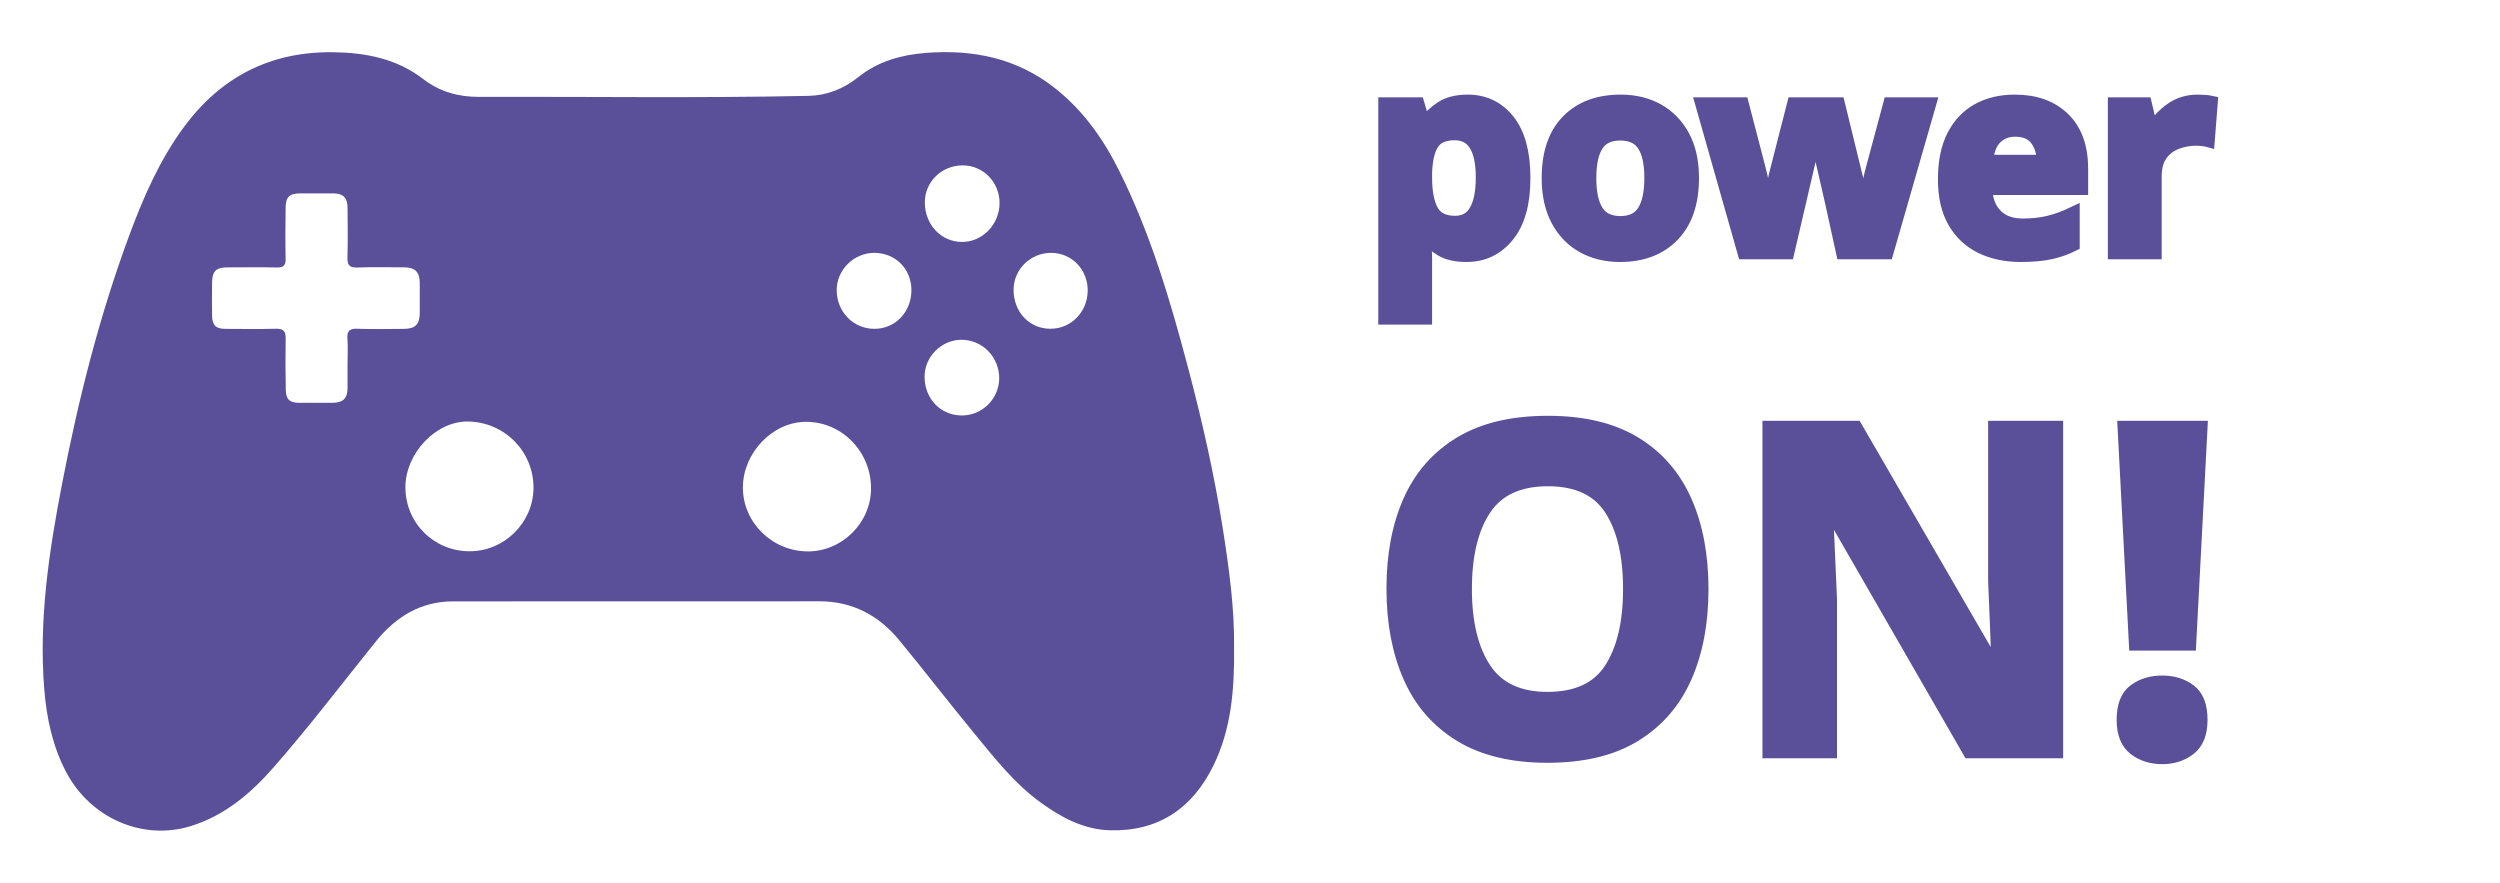
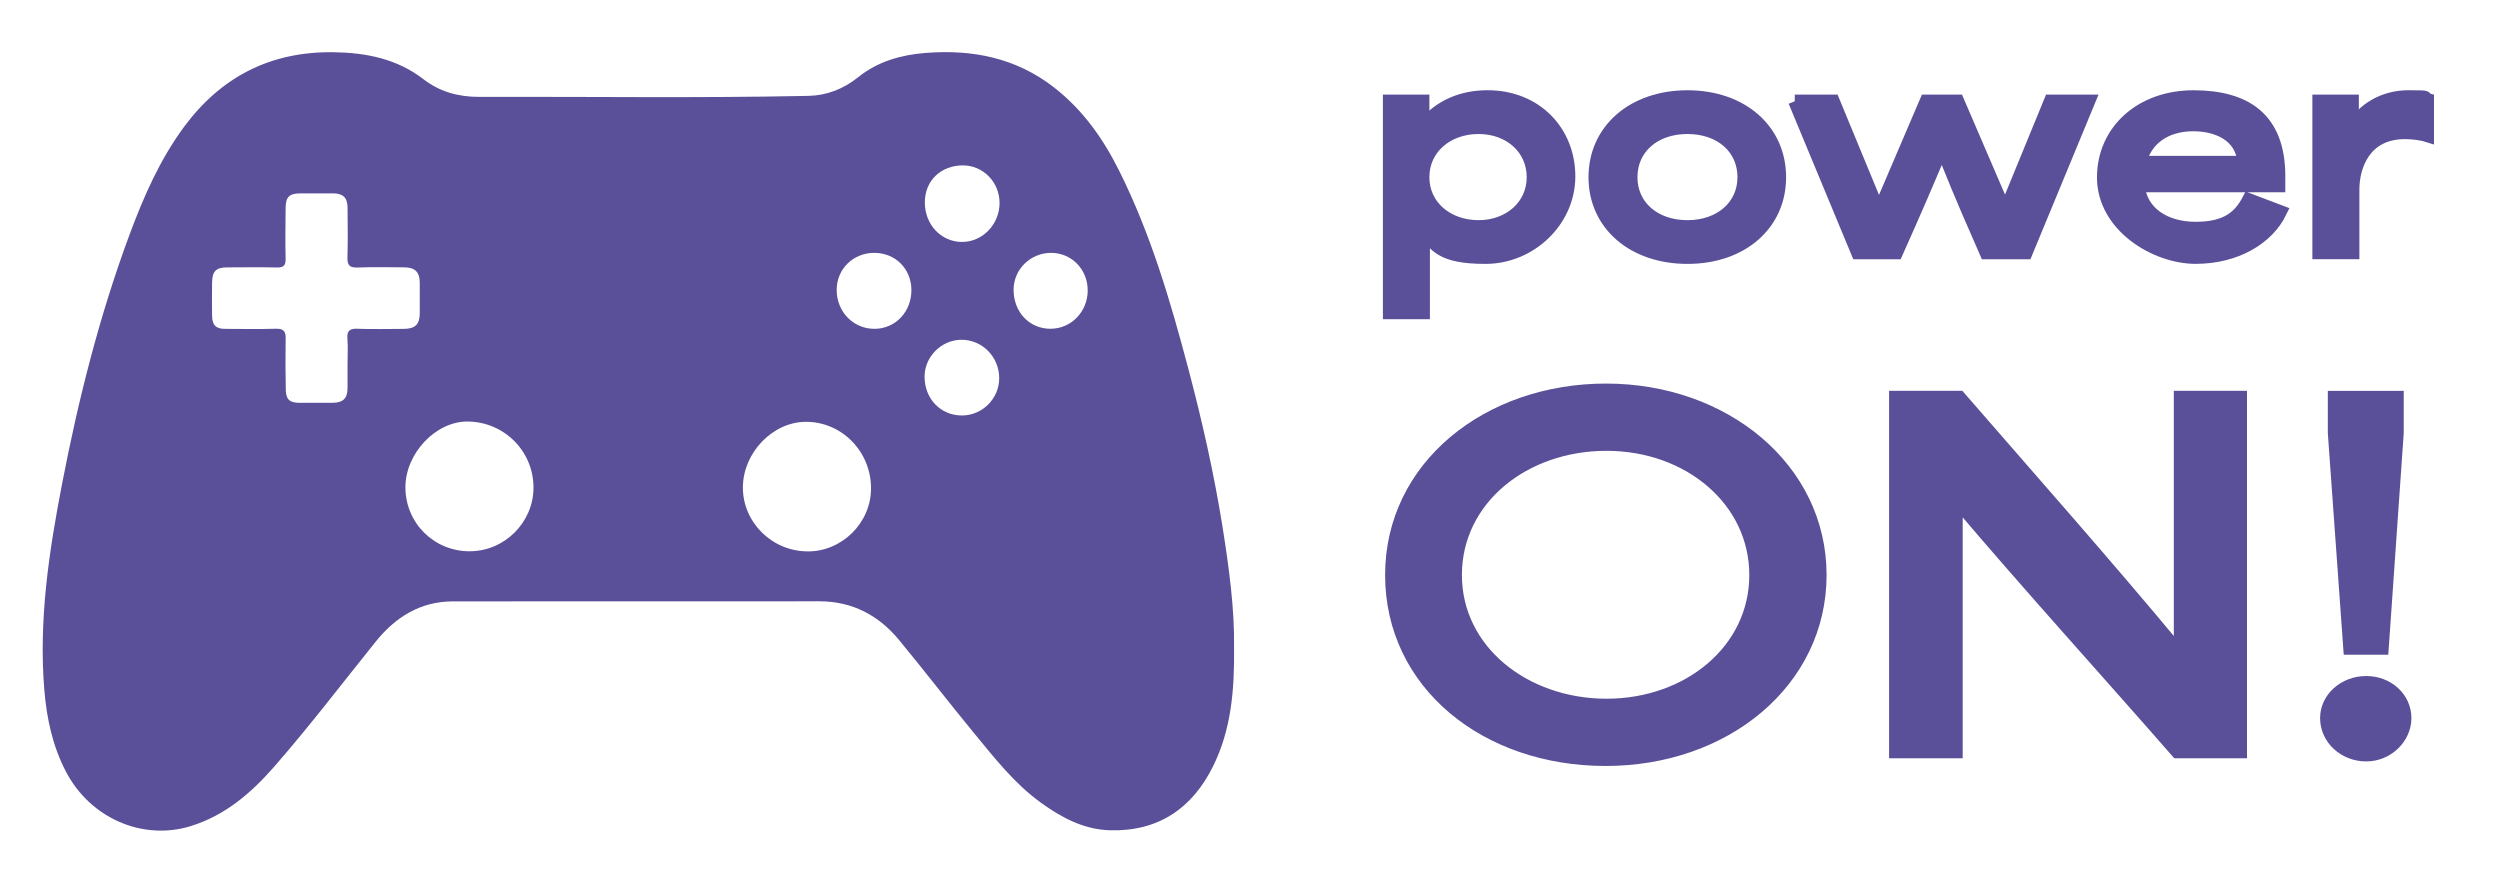
<svg xmlns="http://www.w3.org/2000/svg" id="Layer_1" data-name="Layer 1" version="1.1" viewBox="0 0 5664 2000">
  <defs>
    <style>
      .cls-1 {
-         font-size: 617px;
+         isolation: isolate;
      }

-       .cls-1, .cls-2 {
-         font-family: AreaExtended-Black, 'Area Extended';
-         font-weight: 800;
+       .cls-2 {
+         fill: none;
        stroke: #5a5099;
        stroke-miterlimit: 10;
        stroke-width: 30px;
      }

-       .cls-1, .cls-2, .cls-3 {
+       .cls-3 {
        fill: #5a5099;
-       }
- 
-       .cls-2 {
-         font-size: 1028.8px;
-       }
- 
-       .cls-3 {
        stroke-width: 0px;
      }
    </style>
  </defs>
-   <path class="cls-3" d="M2795.9,1466.7c1.3-85.7-11.3-180.1-26.3-274.1-19.2-119.9-45.9-238.3-76.9-355.6-40.7-154.1-85.5-306.8-157.2-450.3-36.3-72.8-82.1-137.5-146.8-188.1-86.3-67.6-185.5-87-291.7-78.7-55.5,4.4-108.1,19.2-152.9,55.1-32.7,26.3-70.6,41.3-112.4,42.2-248.7,5.3-497.5,1.5-746.3,2.3-46.6.1-89-11.5-125.7-39.8-60.7-46.9-130.6-60.4-204.9-61.4-141.8-1.8-253.9,55.7-337.6,168.8-55.4,74.9-92.3,159.7-124.4,246.3-67.7,182.8-115.2,371.2-152.1,562.4-29.7,153.8-53.2,308.2-40.4,465.8,5.3,65.5,18.7,128.9,49.6,187.6,55.1,104.7,173.6,156.2,282.6,122.3,76.6-23.8,135.4-73.7,187.2-132.8,80.8-92.2,154.9-189.8,231.7-285.2,44.6-55.4,101-90.9,174.6-91,276.7-.3,553.5,0,830.2-.2,74.7,0,134.3,31.5,180.8,87.8,57.2,69.3,111.9,140.6,169,209.9,46.7,56.7,92,115.1,152.4,158.7,46.9,33.9,97.5,60.8,156.5,62.4,109.5,3,186.9-49.9,234.1-146.4,39.8-81.2,48.1-169.1,46.9-268.1ZM810.6,744.7c-17.4-.6-25,3.9-23.5,22.6,1.5,18.9.3,38.1.3,57.2,0,18.4.2,36.8,0,55.2-.4,23.2-10.3,32.7-34,32.9-25.2.1-50.4.2-75.6,0-21.5-.2-29.8-7.5-30.3-29.1-.8-38.8-1-77.6-.3-116.4.3-16.7-4.9-22.8-22.2-22.3-38.1,1.1-76.3.5-114.4.3-21.4-.1-29.7-8.1-30.1-29.3-.4-25.2-.3-50.4,0-75.6.3-25.6,8.9-34.3,34.1-34.4,37.5-.2,74.9-.6,112.4.2,15,.3,20.5-4,20.1-19.6-.9-38.1-.4-76.3,0-114.4.2-26.3,8.1-33.8,34.3-33.9,24.5,0,49-.2,73.5,0,22.5.2,32.3,9.8,32.5,32.2.3,37.5.9,74.9-.2,112.3-.5,17.5,4,24.2,22.6,23.5,35.4-1.4,70.8-.6,106.2-.4,24.3.2,34.8,10.6,35,34.6.2,23.2.2,46.3,0,69.5-.2,25.3-10.4,35.2-36.2,35.3-34.7.2-69.5.9-104.2-.2ZM1064.1,1249c-81.1-.1-145.5-64.2-145.6-144.9,0-77.2,69.1-150,141.6-149.1,82.7,1,148.8,67.7,148.6,150-.2,78.7-65.9,144.1-144.6,143.9ZM1830.1,1249.2c-81.1-.1-147.6-66.1-147-145.6.6-77.9,67.2-147.3,141.9-147.9,82.1-.7,148.9,67.6,148.4,151.5-.5,77.6-65.7,142.2-143.3,142.1ZM1981.1,745c-47.9,0-85.5-38.7-85.5-87.9,0-45.5,38.8-84.1,84.7-84.2,47.7-.2,84,35.6,84.6,83.2.6,50-36.1,88.9-83.8,88.9ZM2179.4,941.3c-48.3,0-84.6-37.7-84.7-87.9-.1-44.9,37.9-83.2,83-83.6,47.6-.5,86.4,39,86.1,87.5-.3,46.1-38.4,84-84.4,84ZM2178.9,548.2c-47.4-.7-83.6-39.6-83.6-89.7,0-46.3,37.2-83.1,84.7-83.8,46.9-.7,84.8,37.7,84.6,85.6-.2,48.4-39.3,88.5-85.7,87.8ZM2379.8,744.9c-48-.2-83.9-38.4-83.4-89.1.4-46.1,38.7-83.2,85.5-82.9,46.5.3,82.7,37.9,82.4,85.6-.3,48.1-37.8,86.5-84.4,86.3Z" />
-   <text class="cls-1" transform="translate(3089.5 572.4)">
-     <tspan x="0" y="0">power</tspan>
-   </text>
-   <text class="cls-2" transform="translate(3096.5 1702.9)">
-     <tspan x="0" y="0">ON!</tspan>
-   </text>
+   <path class="cls-3" d="M2795.9,1466.7c1.3-85.7-11.3-180.1-26.3-274.1-19.2-119.9-45.9-238.3-76.9-355.6-40.7-154.1-85.5-306.8-157.2-450.3-36.3-72.8-82.1-137.5-146.8-188.1-86.3-67.6-185.5-87-291.7-78.7-55.5,4.4-108.1,19.2-152.9,55.1-32.7,26.3-70.6,41.3-112.4,42.2-248.7,5.3-497.5,1.5-746.3,2.3-46.6.1-89-11.5-125.7-39.8-60.7-46.9-130.6-60.4-204.9-61.4-141.8-1.8-253.9,55.7-337.6,168.8-55.4,74.9-92.3,159.7-124.4,246.3-67.7,182.8-115.2,371.2-152.1,562.4-29.7,153.8-53.2,308.2-40.4,465.8,5.3,65.5,18.7,128.9,49.6,187.6,55.1,104.7,173.6,156.2,282.6,122.3,76.6-23.8,135.4-73.7,187.2-132.8,80.8-92.2,154.9-189.8,231.7-285.2,44.6-55.4,101-90.9,174.6-91,276.7-.3,553.5,0,830.2-.2,74.7,0,134.3,31.5,180.8,87.8,57.2,69.3,111.9,140.6,169,209.9,46.7,56.7,92,115.1,152.4,158.7,46.9,33.9,97.5,60.8,156.5,62.4,109.5,3,186.9-49.9,234.1-146.4,39.8-81.2,48.1-169.1,46.9-268.1h0ZM810.6,744.7c-17.4-.6-25,3.9-23.5,22.6,1.5,18.9.3,38.1.3,57.2s.2,36.8,0,55.2c-.4,23.2-10.3,32.7-34,32.9-25.2,0-50.4.2-75.6,0-21.5-.2-29.8-7.5-30.3-29.1-.8-38.8-1-77.6-.3-116.4.3-16.7-4.9-22.8-22.2-22.3-38.1,1.1-76.3.5-114.4.3-21.4,0-29.7-8.1-30.1-29.3-.4-25.2-.3-50.4,0-75.6.3-25.6,8.9-34.3,34.1-34.4,37.5-.2,74.9-.6,112.4.2,15,.3,20.5-4,20.1-19.6-.9-38.1-.4-76.3,0-114.4.2-26.3,8.1-33.8,34.3-33.9,24.5,0,49-.2,73.5,0,22.5.2,32.3,9.8,32.5,32.2.3,37.5.9,74.9-.2,112.3-.5,17.5,4,24.2,22.6,23.5,35.4-1.4,70.8-.6,106.2-.4,24.3.2,34.8,10.6,35,34.6.2,23.2.2,46.3,0,69.5-.2,25.3-10.4,35.2-36.2,35.3-34.7.2-69.5.9-104.2-.2v-.2ZM1064.1,1249c-81.1,0-145.5-64.2-145.6-144.9,0-77.2,69.1-150,141.6-149.1,82.7,1,148.8,67.7,148.6,150-.2,78.7-65.9,144.1-144.6,143.9h0ZM1830.1,1249.2c-81.1,0-147.6-66.1-147-145.6.6-77.9,67.2-147.3,141.9-147.9,82.1-.7,148.9,67.6,148.4,151.5-.5,77.6-65.7,142.2-143.3,142.1h0ZM1981.1,745c-47.9,0-85.5-38.7-85.5-87.9s38.8-84.1,84.7-84.2c47.7-.2,84,35.6,84.6,83.2.6,50-36.1,88.9-83.8,88.9h0ZM2179.4,941.3c-48.3,0-84.6-37.7-84.7-87.9-.1-44.9,37.9-83.2,83-83.6,47.6-.5,86.4,39,86.1,87.5-.3,46.1-38.4,84-84.4,84h0ZM2178.9,548.2c-47.4-.7-83.6-39.6-83.6-89.7s37.2-83.1,84.7-83.8c46.9-.7,84.8,37.7,84.6,85.6-.2,48.4-39.3,88.5-85.7,87.8h0ZM2379.8,744.9c-48-.2-83.9-38.4-83.4-89.1.4-46.1,38.7-83.2,85.5-82.9,46.5.3,82.7,37.9,82.4,85.6-.3,48.1-37.8,86.5-84.4,86.3h-.1Z" />
+   <g class="cls-1">
+     <g class="cls-1">
+       <path class="cls-3" d="M3148.1,229.3h75.3v57.4h1.2c37-47.5,90.1-67.3,145.6-67.3,109.8,0,183.9,79.6,183.9,180.2s-87,183.3-188.8,183.3-113.5-27.8-140.7-61.7v187h-76.5V229.3ZM3473.9,401.5c0-65.4-53.1-112.9-124-112.9s-126.5,46.3-126.5,112.9,56.1,112.3,126.5,112.3,124-47.5,124-112.3Z" />
+       <path class="cls-3" d="M3613.9,401.5c0-106.7,86.4-182,209.2-182s208.5,75.3,208.5,182-85.8,181.4-208.5,181.4-209.2-74.7-209.2-181.4ZM3951.4,401.5c0-66-52.4-112.9-128.3-112.9s-128.3,46.9-128.3,112.9,53.1,112.3,128.3,112.3,128.3-46.9,128.3-112.3Z" />
+       <path class="cls-3" d="M4066.2,229.3h87c34.6,83.3,67.9,164.7,102.4,248h2.5c35.2-82.1,71-166,106.1-248h71c35.8,83.3,71,164.7,106.7,248h1.9c33.9-83.3,67.9-164.7,101.8-248h86.4l-141.9,343.1h-90.1c-33.3-77.1-42.6-94.4-100-236.3h-1.2c-33.3,79.6-58,137-102.4,236.3h-87.6l-142.5-343.1Z" />
+       <path class="cls-3" d="M4765.9,402.1c0-105.5,85.1-182.6,203.6-182.6s193.1,50,193.1,179.5v21.6h-318.4c5.6,61.1,59.8,96.9,130.2,96.9s100-25.9,120.3-64.8l71.6,27.1c-29,59.8-100.6,103-191.9,103s-208.5-71.6-208.5-180.8ZM4968.9,282.4c-66,0-109.2,35.2-120.9,85.8h236.3c-4.9-62.9-61.7-85.8-115.4-85.8Z" />
+       <path class="cls-3" d="M5253.9,229.3h75.3v58h3.1c20.4-37.6,66.6-67.9,124-67.9s29,1.9,43.2,6.2v81.4c-15.4-4.9-37-6.8-50.6-6.8-92.6,0-118.5,75.9-118.5,129.6v142.5h-76.5V229.3Z" />
+     </g>
+     <g class="cls-1">
+       <path class="cls-2" d="M3148.1,229.3h75.3v57.4h1.2c37-47.5,90.1-67.3,145.6-67.3,109.8,0,183.9,79.6,183.9,180.2s-87,183.3-188.8,183.3-113.5-27.8-140.7-61.7v187h-76.5V229.3ZM3473.9,401.5c0-65.4-53.1-112.9-124-112.9s-126.5,46.3-126.5,112.9,56.1,112.3,126.5,112.3,124-47.5,124-112.3Z" />
+       <path class="cls-2" d="M3613.9,401.5c0-106.7,86.4-182,209.2-182s208.5,75.3,208.5,182-85.8,181.4-208.5,181.4-209.2-74.7-209.2-181.4ZM3951.4,401.5c0-66-52.4-112.9-128.3-112.9s-128.3,46.9-128.3,112.9,53.1,112.3,128.3,112.3,128.3-46.9,128.3-112.3Z" />
+       <path class="cls-2" d="M4066.2,229.3h87c34.6,83.3,67.9,164.7,102.4,248h2.5c35.2-82.1,71-166,106.1-248h71c35.8,83.3,71,164.7,106.7,248h1.9c33.9-83.3,67.9-164.7,101.8-248h86.4l-141.9,343.1h-90.1c-33.3-77.1-42.6-94.4-100-236.3h-1.2c-33.3,79.6-58,137-102.4,236.3h-87.6l-142.5-343.1Z" />
+       <path class="cls-2" d="M4765.9,402.1c0-105.5,85.1-182.6,203.6-182.6s193.1,50,193.1,179.5v21.6h-318.4c5.6,61.1,59.8,96.9,130.2,96.9s100-25.9,120.3-64.8l71.6,27.1c-29,59.8-100.6,103-191.9,103s-208.5-71.6-208.5-180.8ZM4968.9,282.4c-66,0-109.2,35.2-120.9,85.8h236.3c-4.9-62.9-61.7-85.8-115.4-85.8Z" />
+       <path class="cls-2" d="M5253.9,229.3h75.3v58h3.1c20.4-37.6,66.6-67.9,124-67.9s29,1.9,43.2,6.2v81.4c-15.4-4.9-37-6.8-50.6-6.8-92.6,0-118.5,75.9-118.5,129.6v142.5h-76.5V229.3Z" />
+     </g>
+   </g>
+   <g class="cls-1">
+     <g class="cls-1">
+       <path class="cls-3" d="M3153.1,1302.7c0-244.9,218.1-418.7,485.6-418.7s484.6,178,484.6,418.7-215,417.7-485.6,417.7-484.6-171.8-484.6-417.7ZM3978.2,1302.7c0-168.7-150.2-296.3-338.5-296.3s-342.6,124.5-342.6,296.3,156.4,295.3,342.6,295.3,338.5-124.5,338.5-295.3Z" />
+       <path class="cls-3" d="M4295,900.4h144c155.3,179,333.3,379.6,497.9,578.2h3.1v-578.2h135.8v802.5h-143c-165.6-189.3-332.3-372.4-499-568.9h-2.1v568.9h-136.8v-802.5Z" />
+       <path class="cls-3" d="M5271.4,1626.8c0-44.2,40.1-80.2,89.5-80.2s87.4,36,87.4,80.2-39.1,83.3-87.4,83.3-89.5-36-89.5-83.3ZM5288.9,980.7v-80.2h142v80.2l-34,487.6h-73l-35-487.6Z" />
+     </g>
+     <g class="cls-1">
+       <path class="cls-2" d="M3153.1,1302.7c0-244.9,218.1-418.7,485.6-418.7s484.6,178,484.6,418.7-215,417.7-485.6,417.7-484.6-171.8-484.6-417.7ZM3978.2,1302.7c0-168.7-150.2-296.3-338.5-296.3s-342.6,124.5-342.6,296.3,156.4,295.3,342.6,295.3,338.5-124.5,338.5-295.3Z" />
+       <path class="cls-2" d="M4295,900.4h144c155.3,179,333.3,379.6,497.9,578.2h3.1v-578.2h135.8v802.5h-143c-165.6-189.3-332.3-372.4-499-568.9h-2.1v568.9h-136.8v-802.5Z" />
+       <path class="cls-2" d="M5271.4,1626.8c0-44.2,40.1-80.2,89.5-80.2s87.4,36,87.4,80.2-39.1,83.3-87.4,83.3-89.5-36-89.5-83.3ZM5288.9,980.7v-80.2h142v80.2l-34,487.6h-73l-35-487.6Z" />
+     </g>
+   </g>
</svg>
